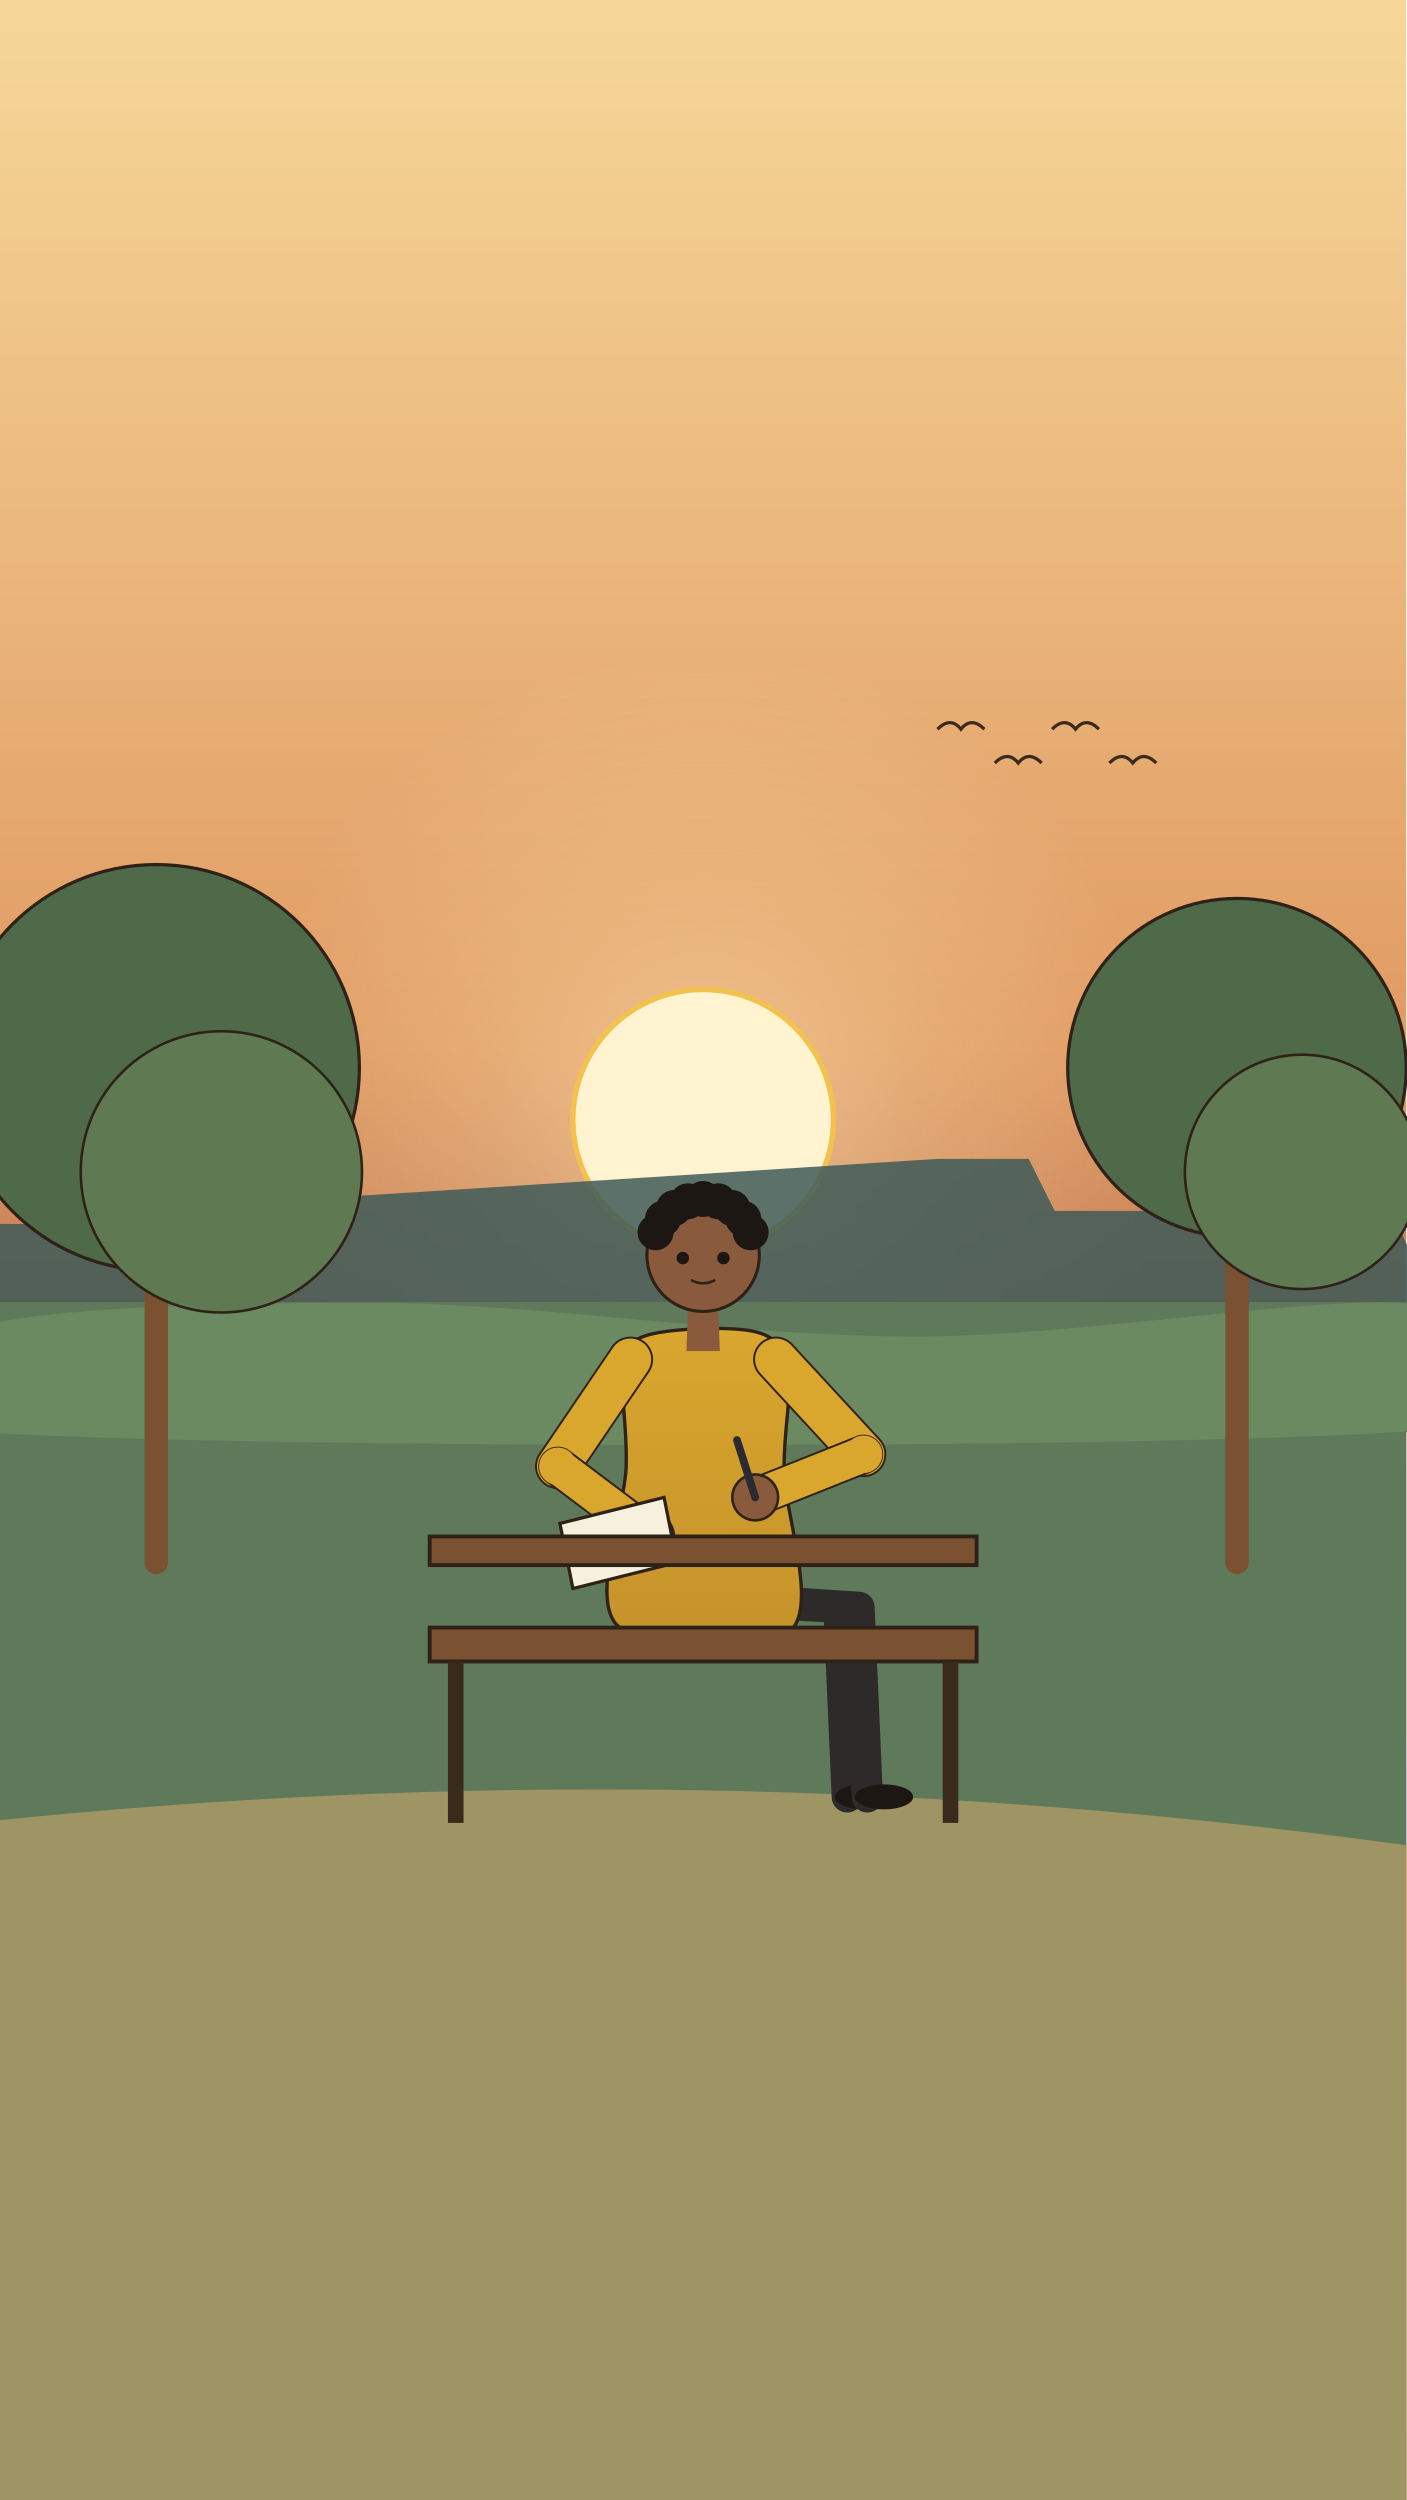
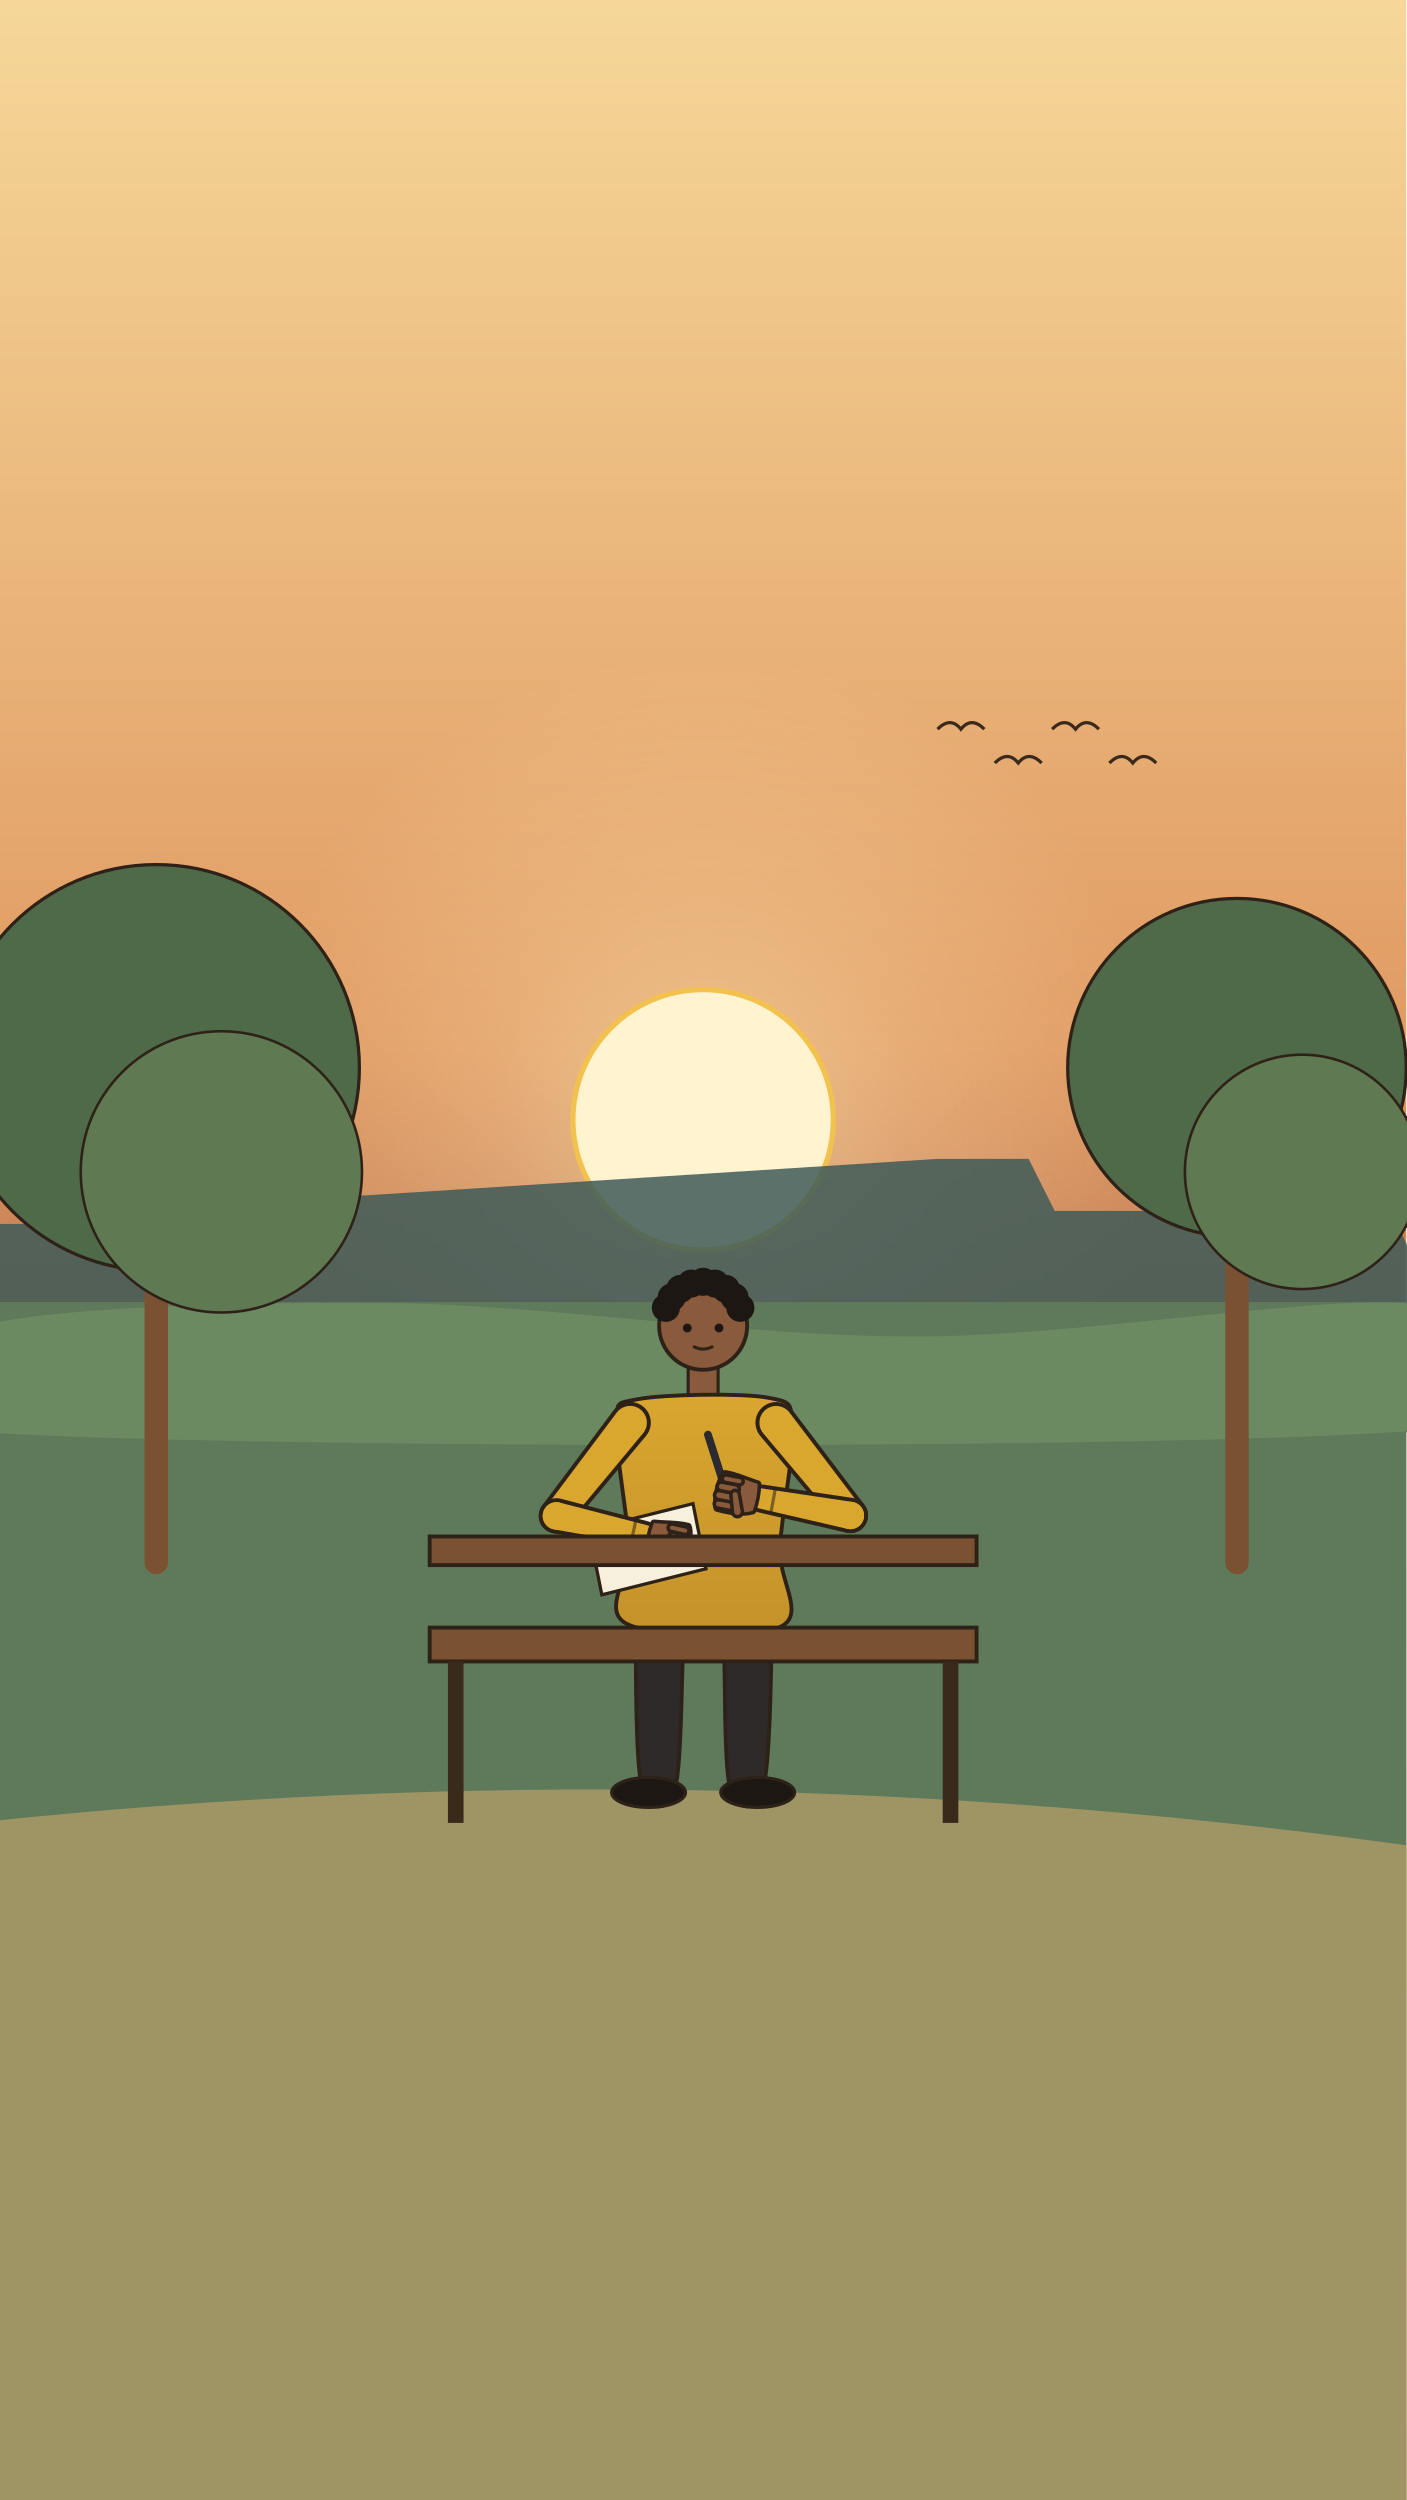
<svg xmlns="http://www.w3.org/2000/svg" viewBox="0 0 1080 1920" width="1080" height="1920">
  <defs>
    <linearGradient id="lg1" x1="0" y1="0" x2="0" y2="1">
      <stop offset="0" stop-color="#f6d89a" />
      <stop offset="0.42" stop-color="#e09a62" />
      <stop offset="0.6" stop-color="#b0684c" />
      <stop offset="1" stop-color="#2e3e3c" />
    </linearGradient>
    <radialGradient id="rg2" cx="0.5" cy="0.5" r="0.5">
      <stop offset="0" stop-color="#fff0c0" stop-opacity="0.5" />
      <stop offset="0.45" stop-color="#fff0c0" stop-opacity="0.225" />
      <stop offset="1" stop-color="#fff0c0" stop-opacity="0" />
    </radialGradient>
    <linearGradient id="lg3" x1="0" y1="0" x2="0" y2="1">
      <stop offset="0" stop-color="#d9a62e" />
      <stop offset="1" stop-color="#c4922a" />
    </linearGradient>
  </defs>
  <rect x="0" y="0" width="1080" height="1920" fill="url(#lg1)" />
  <circle cx="540" cy="860" r="360" fill="url(#rg2)" />
  <g id="mv-core-glide">
    <circle cx="540" cy="860" r="100" fill="#fff3d0" stroke="#f2c14e" stroke-width="4" />
  </g>
  <path d="M-20 1000L0 940L70 940L90 880L160 880L180 920L250 920L720 890L790 890L810 930L880 930L900 860L970 860L990 910L1060 910L1100 1000L1100 1100L-20 1100Z" fill="#3e5a58" opacity=".85" />
  <rect x="0" y="1000" width="1080" height="920" fill="#5f7a5a" />
  <path d="M-22.1 1020.4C30.4 1003.9 178.4 999.8 299 1000.8C419.5 1001.9 568.1 1026.2 701 1026.5C833.9 1026.8 1029.9 990.8 1096.1 1002.7C1162.3 1014.6 1283.4 1081.7 1098.1 1097.9C912.7 1114.1 170.7 1112.7 -16 1099.8C-202.7 1086.8 -74.6 1036.8 -22.1 1020.4Z" fill="#6b8a62" />
  <line x1="120" y1="1200" x2="120" y2="900" stroke="#7a5232" stroke-width="18" stroke-linecap="round" />
  <g id="mv-lean-tree120">
    <circle cx="120" cy="820" r="156" fill="#4f6a48" stroke="#2e2218" stroke-width="2.5" />
    <circle cx="170" cy="900" r="108" fill="#5f7a52" stroke="#2e2218" stroke-width="2" />
  </g>
  <line x1="950" y1="1200" x2="950" y2="900" stroke="#7a5232" stroke-width="18" stroke-linecap="round" />
  <g id="mv-lean-tree950">
    <circle cx="950" cy="820" r="130" fill="#4f6a48" stroke="#2e2218" stroke-width="2.5" />
    <circle cx="1000" cy="900" r="90" fill="#5f7a52" stroke="#2e2218" stroke-width="2" />
  </g>
  <path d="M-20 1400Q540 1340 1100 1420L1100 1920L-20 1920Z" fill="#c9a66a" opacity=".6" />
  <g id="mv-breathe-lefty33">
-     <path d="M520.8 1228L644.3 1234.4L650.7 1380" fill="none" stroke="#2e2a2a" stroke-width="24" stroke-linecap="round" stroke-linejoin="round" />
-     <ellipse cx="663.5" cy="1380" rx="22.4" ry="9.6" fill="#1d1714" />
-     <path d="M559.2 1228L659.7 1234.4L666.1 1380" fill="none" stroke="#2e2a2a" stroke-width="24" stroke-linecap="round" stroke-linejoin="round" />
-     <ellipse cx="678.9" cy="1380" rx="22.4" ry="9.6" fill="#1d1714" />
-     <path d="M498.7 1025C515.8 1020.2 563.6 1018.1 581.3 1023.1C599 1028 601.4 1037 604.9 1054.7C608.4 1072.4 601.9 1096.4 602.2 1129.4C602.6 1162.4 628.4 1232.7 607.1 1252.5C585.7 1272.3 495.2 1269.5 474.1 1248.4C453.1 1227.3 480.1 1158.6 480.9 1125.8C481.7 1093.1 475.9 1068.7 478.9 1051.9C481.8 1035.1 481.6 1029.8 498.7 1025Z" fill="url(#lg3)" stroke="#2e2218" stroke-width="2.6" stroke-linejoin="round" />
-     <g id="mv-chain-lefty33L-1" data-pivot="595.9 1044" data-amp="4.8" data-per="1">
-       <line x1="595.9" y1="1044" x2="663.2" y2="1116.9" stroke="#2e2218" stroke-width="35" stroke-linecap="round" />
-       <line x1="595.9" y1="1044" x2="663.2" y2="1116.9" stroke="#d9a62e" stroke-width="32" stroke-linecap="round" />
-       <g id="mv-chain-lefty33L-2" data-pivot="663.2 1116.9" data-amp="8" data-per="1">
-         <line x1="663.2" y1="1116.9" x2="580" y2="1150" stroke="#2e2218" stroke-width="30.2" stroke-linecap="round" />
-         <line x1="663.2" y1="1116.9" x2="580" y2="1150" stroke="#d9a62e" stroke-width="27.2" stroke-linecap="round" />
-         <circle cx="663.2" cy="1116.9" r="14.4" fill="#d9a62e" />
-         <circle cx="580" cy="1150" r="17.6" fill="#8a5a3c" stroke="#2e2218" stroke-width="2" />
-         <line x1="580" y1="1150" x2="566" y2="1106" stroke="#2a2a30" stroke-width="6" stroke-linecap="round" />
+     <path d="M490.7 1231.3C497.3 1226.2 522.3 1226.4 528 1231.3C533.7 1236.3 526.5 1237.4 524.9 1261.1C523.3 1284.8 523.7 1355 518.4 1373.6C513.1 1392.3 498.1 1391.6 493.1 1372.9C488 1354.2 488.6 1285.2 488.2 1261.6C487.8 1238 484 1236.3 490.7 1231.3Z" fill="#2e2a2a" stroke="#2e2218" stroke-width="3" stroke-linejoin="round" />
+     <ellipse cx="498.1" cy="1376.6" rx="28.4" ry="11.5" fill="#1d1714" stroke="#2e2218" stroke-width="2.4" />
+     <path d="M551.5 1231.3C557 1226.2 582 1226.4 588.9 1231.3C595.7 1236.3 593 1237.4 592.6 1261.1C592.1 1284.8 591.4 1355 586 1373.6C580.7 1392.3 565.7 1391.6 560.7 1372.9C555.7 1354.2 557.3 1285.2 555.8 1261.6C554.3 1238 546 1236.3 551.5 1231.3Z" fill="#2e2a2a" stroke="#2e2218" stroke-width="3" stroke-linejoin="round" />
+     <ellipse cx="581.9" cy="1376.6" rx="28.4" ry="11.5" fill="#1d1714" stroke="#2e2218" stroke-width="2.4" />
+     <path d="M528.5 1038.5L528.5 1082.4L551.5 1082.4L551.5 1038.5Z" fill="#8a5a3c" stroke="#2e2218" stroke-width="2.4" />
+     <path d="M490.3 1074.5C509.7 1070.8 570 1069.7 589.7 1073.4C609.4 1077.1 607 1077.5 608.6 1096.6C610.1 1115.7 600.4 1162.6 599 1188.1C597.5 1213.5 619.3 1239.5 599.6 1249.3C580 1259.1 500.5 1257.5 481.1 1247C461.6 1236.5 484.1 1211.4 482.8 1186C481.6 1160.7 472.3 1113.6 473.5 1095C474.8 1076.4 471 1078.1 490.3 1074.5Z" fill="url(#lg3)" stroke="#2e2218" stroke-width="3" stroke-linejoin="round" />
+     <g id="mv-nod-lefty33">
+       <circle cx="540" cy="1018.2" r="33.8" fill="#8a5a3c" stroke="#2e2218" stroke-width="3" />
+       <circle cx="511.4" cy="1004.4" r="10.8" fill="#1d1714" />
+       <circle cx="515.9" cy="996.3" r="10.8" fill="#1d1714" />
+       <circle cx="522.5" cy="989.9" r="10.8" fill="#1d1714" />
+       <circle cx="530.8" cy="985.8" r="10.8" fill="#1d1714" />
+       <circle cx="540" cy="984.4" r="10.8" fill="#1d1714" />
+       <circle cx="549.2" cy="985.8" r="10.8" fill="#1d1714" />
+       <circle cx="557.5" cy="989.9" r="10.8" fill="#1d1714" />
+       <circle cx="564.1" cy="996.3" r="10.8" fill="#1d1714" />
+       <circle cx="568.6" cy="1004.4" r="10.8" fill="#1d1714" />
+       <circle cx="527.8" cy="1019.9" r="3.4" fill="#1d1714" />
+       <circle cx="552.2" cy="1019.9" r="3.4" fill="#1d1714" />
+       <path d="M533.2 1034.4Q540 1037.8 546.8 1034.4" fill="none" stroke="#2e2218" stroke-width="2.4" stroke-linecap="round" />
+     </g>
+     <g class="mv mv-limb-lefty33L-1" data-pivot="596.1 1092.6">
+       <path d="M586.028,1100.612 L644.853,1170.468 A10.536,10.536 0 0 0 661.31,1157.307 L606.097,1084.562 A12.849,12.849 0 0 0 586.028,1100.612 Z" fill="#2e2218" stroke="#2e2218" stroke-width="6.09" stroke-linejoin="round" />
+       <path d="M586.028,1100.612 L644.853,1170.468 A10.536,10.536 0 0 0 661.31,1157.307 L606.097,1084.562 A12.849,12.849 0 0 0 586.028,1100.612 Z" fill="#d9a62e" stroke="none" />
+       <g class="mv mv-limb-lefty33L-2" data-pivot="653.1 1163.9">
+         <line x1="557.7" y1="1145.8" x2="543.7" y2="1101.8" stroke="#2a2a30" stroke-width="6" stroke-linecap="round" />
+         <path d="M655.048,1153.536 L586.036,1143.231 A7.777,7.777 0 0 0 583.132,1158.512 L651.115,1174.238 A10.536,10.536 0 0 0 655.048,1153.536 Z" fill="#2e2218" stroke="#2e2218" stroke-width="6.09" stroke-linejoin="round" />
+         <path d="M655.048,1153.536 L586.036,1143.231 A7.777,7.777 0 0 0 583.132,1158.512 L651.115,1174.238 A10.536,10.536 0 0 0 655.048,1153.536 Z" fill="#d9a62e" stroke="none" />
+         <circle cx="653.1" cy="1163.9" r="10.5" fill="#d9a62e" stroke="none" />
+         <path d="M595.3,1144.2 L592.2,1161.0" stroke="#2e2218" stroke-width="2.43" stroke-linecap="round" opacity=".55" />
+         <g transform="translate(580.0 1150.0) rotate(280.76) scale(28.403)">
+           <g fill="#2e2218" stroke="#2e2218" stroke-width="0.193" stroke-linejoin="round">
+             <path d="M0.370,0 C0.111,0.04 -0.111,0.04 -0.370,0 C-0.500,-0.25 -0.510,-0.62 -0.480,-0.960 C-0.288,-1.050 0.288,-1.050 0.480,-0.920 C0.490,-0.62 0.390,-0.22 0.370,0 Z" />
+           </g>
+           <g fill="#8a5a3c" stroke="none">
+             <path d="M0.370,0 C0.111,0.04 -0.111,0.04 -0.370,0 C-0.500,-0.25 -0.510,-0.62 -0.480,-0.960 C-0.288,-1.050 0.288,-1.050 0.480,-0.920 C0.490,-0.62 0.390,-0.22 0.370,0 Z" />
+           </g>
+           <path d="M-0.473,-0.94 L-0.473,-0.57 A0.118,0.118 0 0 0 -0.237,-0.57 L-0.237,-0.94 A0.118,0.118 0 0 0 -0.473,-0.94 Z" fill="#8a5a3c" stroke="#2e2218" stroke-width="0.096" stroke-linejoin="round" />
+           <path d="M-0.244,-0.97 L-0.244,-0.6 A0.124,0.124 0 0 0 0.004,-0.6 L0.004,-0.97 A0.124,0.124 0 0 0 -0.244,-0.97 Z" fill="#8a5a3c" stroke="#2e2218" stroke-width="0.096" stroke-linejoin="round" />
+           <path d="M0.002,-0.95 L0.002,-0.58 A0.118,0.118 0 0 0 0.238,-0.58 L0.238,-0.95 A0.118,0.118 0 0 0 0.002,-0.95 Z" fill="#8a5a3c" stroke="#2e2218" stroke-width="0.096" stroke-linejoin="round" />
+           <path d="M0.248,-0.87 L0.248,-0.5 A0.102,0.102 0 0 0 0.452,-0.5 L0.452,-0.87 A0.102,0.102 0 0 0 0.248,-0.87 Z" fill="#8a5a3c" stroke="#2e2218" stroke-width="0.096" stroke-linejoin="round" />
+           <path d="M-0.427,-0.272 L0.016,-0.441 A0.115,0.115 0 0 0 -0.056,-0.659 L-0.513,-0.528 A0.135,0.135 0 0 0 -0.427,-0.272 Z" fill="#8a5a3c" stroke="#2e2218" stroke-width="0.096" stroke-linejoin="round" />
+         </g>
      </g>
    </g>
-     <g id="mv-chain-lefty33R-1" data-pivot="484.1 1044" data-amp="1.2" data-per="1">
-       <line x1="484.1" y1="1044" x2="428.4" y2="1126.1" stroke="#2e2218" stroke-width="35" stroke-linecap="round" />
-       <line x1="484.1" y1="1044" x2="428.4" y2="1126.1" stroke="#d9a62e" stroke-width="32" stroke-linecap="round" />
-       <g id="mv-chain-lefty33R-2" data-pivot="428.4 1126.1" data-amp="2" data-per="1">
-         <line x1="428.4" y1="1126.1" x2="500" y2="1180" stroke="#2e2218" stroke-width="30.2" stroke-linecap="round" />
-         <line x1="428.4" y1="1126.1" x2="500" y2="1180" stroke="#d9a62e" stroke-width="27.2" stroke-linecap="round" />
-         <circle cx="428.4" cy="1126.1" r="14.4" fill="#d9a62e" />
-         <circle cx="500" cy="1180" r="17.6" fill="#8a5a3c" stroke="#2e2218" stroke-width="2" />
-         <path d="M430 1170L510 1150L520 1200L440 1220Z" fill="#f7f0dc" stroke="#2e2218" stroke-width="2.5" />
+     <g class="mv mv-limb-lefty33R-1" data-pivot="483.9 1092.6">
+       <path d="M473.859,1084.617 L419.044,1157.662 A10.536,10.536 0 0 0 435.573,1170.733 L494.016,1100.557 A12.849,12.849 0 0 0 473.859,1084.617 Z" fill="#2e2218" stroke="#2e2218" stroke-width="6.09" stroke-linejoin="round" />
+       <path d="M473.859,1084.617 L419.044,1157.662 A10.536,10.536 0 0 0 435.573,1170.733 L494.016,1100.557 A12.849,12.849 0 0 0 473.859,1084.617 Z" fill="#d9a62e" stroke="none" />
+       <g class="mv mv-limb-lefty33R-2" data-pivot="427.3 1164.2">
+         <path d="M452.2 1174.8L532.2 1154.8L542.2 1204.8L462.2 1224.8Z" fill="#f7f0dc" stroke="#2e2218" stroke-width="2.5" />
+         <path d="M425.07,1174.493 L493.788,1186.608 A7.777,7.777 0 0 0 497.092,1171.409 L429.547,1153.902 A10.536,10.536 0 0 0 425.07,1174.493 Z" fill="#2e2218" stroke="#2e2218" stroke-width="6.09" stroke-linejoin="round" />
+         <path d="M425.07,1174.493 L493.788,1186.608 A7.777,7.777 0 0 0 497.092,1171.409 L429.547,1153.902 A10.536,10.536 0 0 0 425.07,1174.493 Z" fill="#d9a62e" stroke="none" />
+         <circle cx="427.3" cy="1164.2" r="10.5" fill="#d9a62e" stroke="none" />
+         <path d="M484.5,1185.4 L488.1,1168.7" stroke="#2e2218" stroke-width="2.43" stroke-linecap="round" opacity=".55" />
+         <g transform="translate(500.0 1180.0) rotate(102.26) scale(28.403)">
+           <g fill="#2e2218" stroke="#2e2218" stroke-width="0.193" stroke-linejoin="round">
+             <path d="M-0.370,0 C-0.111,0.04 0.111,0.04 0.370,0 C0.500,-0.25 0.510,-0.62 0.480,-0.960 C0.288,-1.050 -0.288,-1.050 -0.480,-0.920 C-0.490,-0.62 -0.390,-0.22 -0.370,0 Z" />
+           </g>
+           <g fill="#8a5a3c" stroke="none">
+             <path d="M-0.370,0 C-0.111,0.04 0.111,0.04 0.370,0 C0.500,-0.25 0.510,-0.62 0.480,-0.960 C0.288,-1.050 -0.288,-1.050 -0.480,-0.920 C-0.490,-0.62 -0.390,-0.22 -0.370,0 Z" />
+           </g>
+           <path d="M0.237,-0.94 L0.237,-0.57 A0.118,0.118 0 0 0 0.473,-0.57 L0.473,-0.94 A0.118,0.118 0 0 0 0.237,-0.94 Z" fill="#8a5a3c" stroke="#2e2218" stroke-width="0.096" stroke-linejoin="round" />
+           <path d="M-0.004,-0.97 L-0.004,-0.6 A0.124,0.124 0 0 0 0.244,-0.6 L0.244,-0.97 A0.124,0.124 0 0 0 -0.004,-0.97 Z" fill="#8a5a3c" stroke="#2e2218" stroke-width="0.096" stroke-linejoin="round" />
+           <path d="M-0.238,-0.95 L-0.238,-0.58 A0.118,0.118 0 0 0 -0.002,-0.58 L-0.002,-0.95 A0.118,0.118 0 0 0 -0.238,-0.95 Z" fill="#8a5a3c" stroke="#2e2218" stroke-width="0.096" stroke-linejoin="round" />
+           <path d="M-0.452,-0.87 L-0.452,-0.5 A0.102,0.102 0 0 0 -0.248,-0.5 L-0.248,-0.87 A0.102,0.102 0 0 0 -0.452,-0.87 Z" fill="#8a5a3c" stroke="#2e2218" stroke-width="0.096" stroke-linejoin="round" />
+           <path d="M0.513,-0.528 L0.056,-0.659 A0.115,0.115 0 0 0 -0.016,-0.441 L0.427,-0.272 A0.135,0.135 0 0 0 0.513,-0.528 Z" fill="#8a5a3c" stroke="#2e2218" stroke-width="0.096" stroke-linejoin="round" />
+         </g>
      </g>
-     </g>
-     <g id="mv-nod-lefty33">
-       <path d="M527.2 1037.6L528.8 989.9L551.2 989.9L552.8 1037.6Z" fill="#8a5a3c" />
-       <circle cx="540" cy="964" r="43.2" fill="#8a5a3c" stroke="#2e2218" stroke-width="2.4" />
-       <circle cx="503.5" cy="946.4" r="13.8" fill="#1d1714" />
-       <circle cx="509.2" cy="936" r="13.8" fill="#1d1714" />
-       <circle cx="517.7" cy="927.8" r="13.8" fill="#1d1714" />
-       <circle cx="528.3" cy="922.6" r="13.8" fill="#1d1714" />
-       <circle cx="540" cy="920.8" r="13.8" fill="#1d1714" />
-       <circle cx="551.7" cy="922.6" r="13.8" fill="#1d1714" />
-       <circle cx="562.3" cy="927.8" r="13.8" fill="#1d1714" />
-       <circle cx="570.8" cy="936" r="13.8" fill="#1d1714" />
-       <circle cx="576.5" cy="946.4" r="13.8" fill="#1d1714" />
-       <circle cx="524.4" cy="966.2" r="4.8" fill="#1d1714" />
-       <circle cx="555.6" cy="966.2" r="4.8" fill="#1d1714" />
-       <path d="M531.4 983.4Q540 987.8 548.6 983.4" fill="none" stroke="#2e2218" stroke-width="2" stroke-linecap="round" />
    </g>
  </g>
  <rect x="330" y="1250" width="420" height="26" fill="#7a5232" stroke="#2e2218" stroke-width="3" />
  <rect x="330" y="1180" width="420" height="22" fill="#7a5232" stroke="#2e2218" stroke-width="3" />
  <path d="M350 1276V1400M730 1276V1400" fill="none" stroke="#3a2a1c" stroke-width="12" />
  <g id="mv-glint-birds">
    <path d="M720 560q10 -10 18 0q8 -10 18 0" fill="none" stroke="#3a2a1c" stroke-width="2.5" />
    <path d="M764 586q10 -10 18 0q8 -10 18 0" fill="none" stroke="#3a2a1c" stroke-width="2.5" />
    <path d="M808 560q10 -10 18 0q8 -10 18 0" fill="none" stroke="#3a2a1c" stroke-width="2.5" />
    <path d="M852 586q10 -10 18 0q8 -10 18 0" fill="none" stroke="#3a2a1c" stroke-width="2.5" />
  </g>
</svg>
